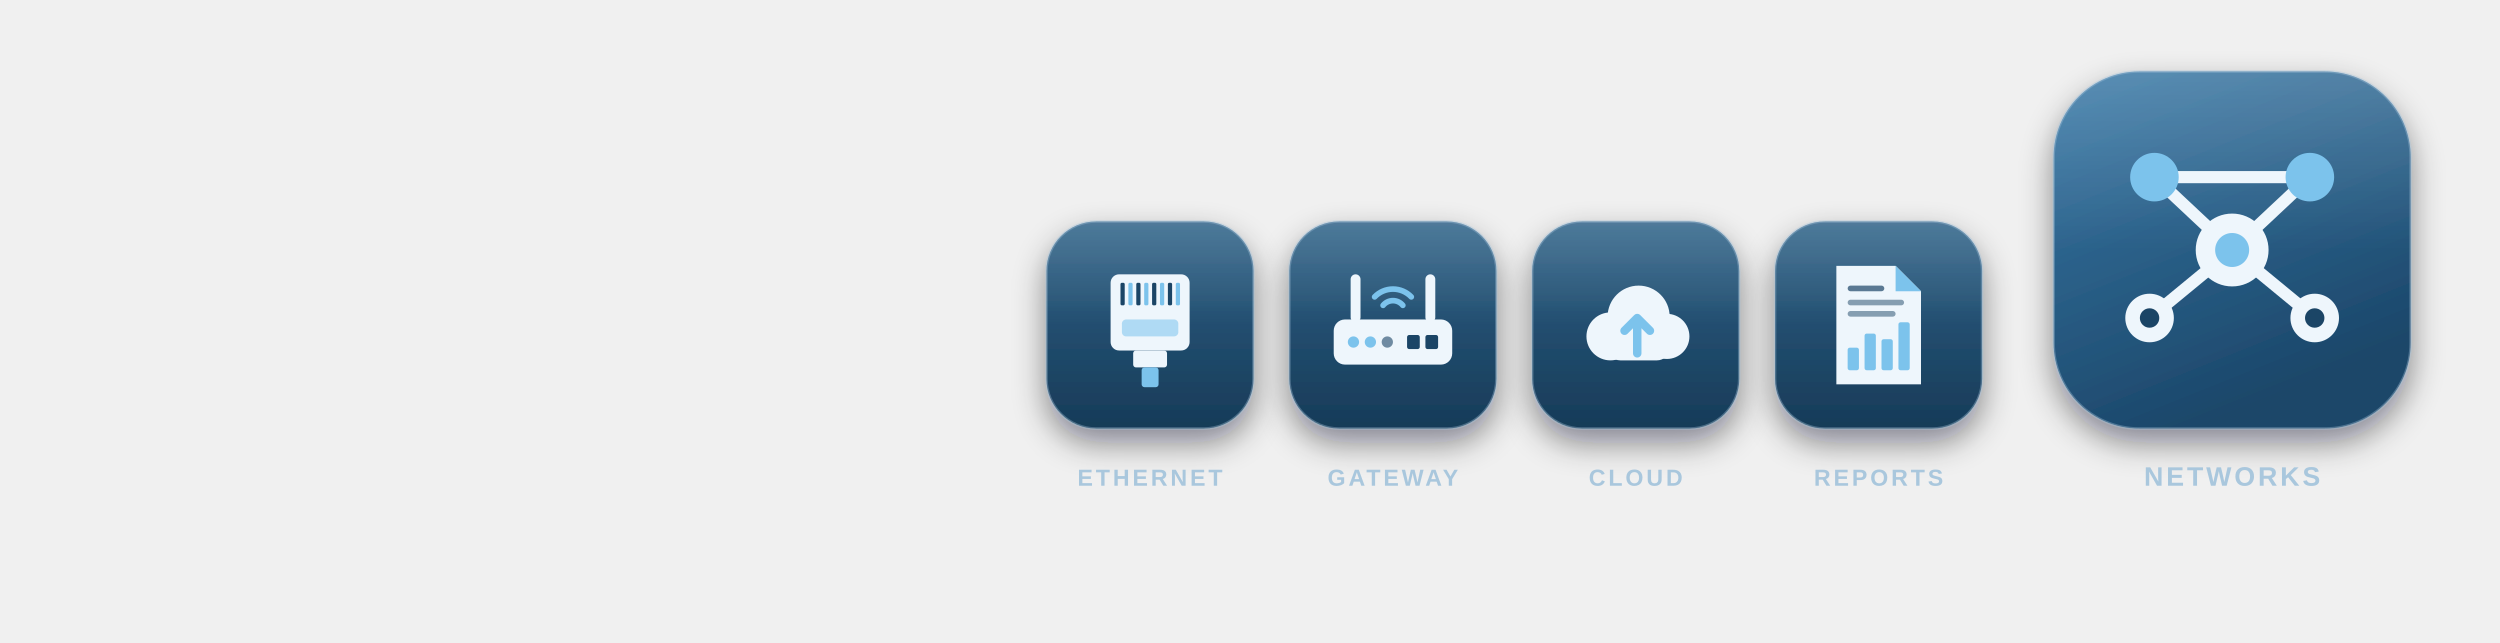
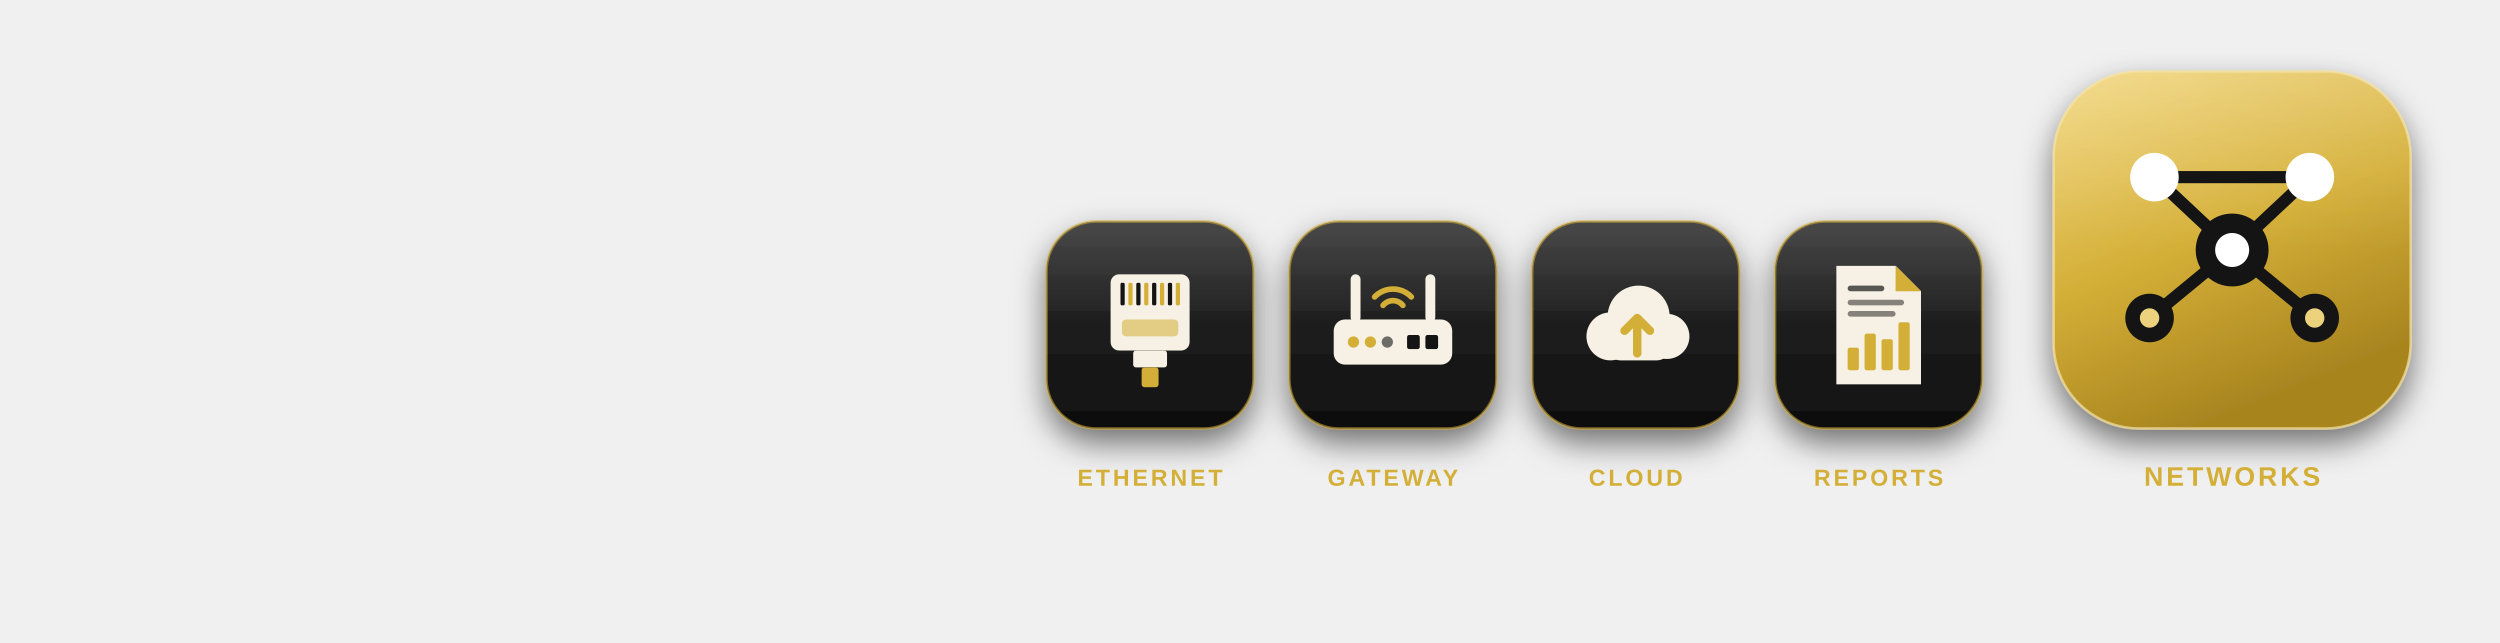
<svg xmlns="http://www.w3.org/2000/svg" viewBox="0 0 1400 360">
  <defs>
    <linearGradient id="fondoChico" x1="0" y1="0" x2="0" y2="1">
-       <stop offset="0" stop-color="#2d6187" />
-       <stop offset="1" stop-color="#173b58" />
+       <stop offset="0" stop-color="#2c2c2c" />
+       <stop offset="1" stop-color="#0f0f0f" />
    </linearGradient>
    <linearGradient id="fondoGrande" x1="0" y1="0" x2="0.4" y2="1">
-       <stop offset="0" stop-color="#3a7aa8" />
-       <stop offset="1" stop-color="#1b4669" />
+       <stop offset="0" stop-color="#f3d77f" />
+       <stop offset="0.55" stop-color="#d4af37" />
+       <stop offset="1" stop-color="#a8841f" />
    </linearGradient>
    <linearGradient id="brillo" x1="0" y1="0" x2="0" y2="1">
-       <stop offset="0" stop-color="#ffffff" stop-opacity="0.16" />
+       <stop offset="0" stop-color="#ffffff" stop-opacity="0.14" />
      <stop offset="0.5" stop-color="#ffffff" stop-opacity="0" />
    </linearGradient>
    <filter id="sombra" x="-30%" y="-30%" width="160%" height="170%">
-       <feDropShadow dx="0" dy="8" stdDeviation="9" flood-color="#000814" flood-opacity="0.45" />
+       <feDropShadow dx="0" dy="8" stdDeviation="9" flood-color="#000000" flood-opacity="0.55" />
    </filter>
  </defs>
  <g filter="url(#sombra)">
    <rect x="586" y="124" width="116" height="116" rx="27.84" fill="url(#fondoChico)" />
  </g>
-   <rect x="586" y="124" width="116" height="116" rx="27.84" fill="url(#brillo)" stroke="#a9c7dd" stroke-opacity="0.35" stroke-width="1.5" />
+   <rect x="586" y="124" width="116" height="116" rx="27.84" fill="url(#brillo)" stroke="#d4af37" stroke-opacity="0.55" stroke-width="1.5" />
  <g transform="translate(604.56,142.56) scale(0.79)">
-     <rect x="22" y="14" width="56" height="54" rx="6" fill="#eef6fc" />
-     <rect x="38" y="68" width="24" height="12" rx="2" fill="#eef6fc" />
-     <rect x="44" y="80" width="12" height="14" rx="2" fill="#7cc3ec" />
-     <rect x="29" y="20" width="3" height="16" rx="1" fill="#1b4566" />
-     <rect x="34.6" y="20" width="3" height="16" rx="1" fill="#7cc3ec" />
-     <rect x="40.2" y="20" width="3" height="16" rx="1" fill="#1b4566" />
-     <rect x="45.8" y="20" width="3" height="16" rx="1" fill="#7cc3ec" />
-     <rect x="51.4" y="20" width="3" height="16" rx="1" fill="#1b4566" />
-     <rect x="57" y="20" width="3" height="16" rx="1" fill="#7cc3ec" />
-     <rect x="62.6" y="20" width="3" height="16" rx="1" fill="#1b4566" />
-     <rect x="68.2" y="20" width="3" height="16" rx="1" fill="#7cc3ec" />
-     <rect x="30" y="46" width="40" height="12" rx="3" fill="#7cc3ec" opacity="0.55" />
+     <rect x="22" y="14" width="56" height="54" rx="6" fill="#f6f1e4" />
+     <rect x="38" y="68" width="24" height="12" rx="2" fill="#f6f1e4" />
+     <rect x="44" y="80" width="12" height="14" rx="2" fill="#d4af37" />
+     <rect x="29" y="20" width="3" height="16" rx="1" fill="#141414" />
+     <rect x="34.6" y="20" width="3" height="16" rx="1" fill="#d4af37" />
+     <rect x="40.2" y="20" width="3" height="16" rx="1" fill="#141414" />
+     <rect x="45.8" y="20" width="3" height="16" rx="1" fill="#d4af37" />
+     <rect x="51.4" y="20" width="3" height="16" rx="1" fill="#141414" />
+     <rect x="57" y="20" width="3" height="16" rx="1" fill="#d4af37" />
+     <rect x="62.6" y="20" width="3" height="16" rx="1" fill="#141414" />
+     <rect x="68.2" y="20" width="3" height="16" rx="1" fill="#d4af37" />
+     <rect x="30" y="46" width="40" height="12" rx="3" fill="#d4af37" opacity="0.55" />
  </g>
-   <text x="644" y="272" font-family="Segoe UI, Arial, sans-serif" font-size="13" font-weight="700" letter-spacing="1.6" fill="#a9c7dd" text-anchor="middle">ETHERNET</text>
+   <text x="644" y="272" font-family="Segoe UI, Arial, sans-serif" font-size="13" font-weight="700" letter-spacing="1.6" fill="#d4af37" text-anchor="middle">ETHERNET</text>
  <g filter="url(#sombra)">
    <rect x="722" y="124" width="116" height="116" rx="27.84" fill="url(#fondoChico)" />
  </g>
-   <rect x="722" y="124" width="116" height="116" rx="27.84" fill="url(#brillo)" stroke="#a9c7dd" stroke-opacity="0.35" stroke-width="1.5" />
+   <rect x="722" y="124" width="116" height="116" rx="27.84" fill="url(#brillo)" stroke="#d4af37" stroke-opacity="0.55" stroke-width="1.5" />
  <g transform="translate(740.56,142.56) scale(0.79)">
-     <rect x="20" y="14" width="7" height="34" rx="3.5" fill="#eef6fc" />
-     <rect x="73" y="14" width="7" height="34" rx="3.5" fill="#eef6fc" />
-     <path d="M37,30 a18,18 0 0 1 26,0 M43,36 a9,9 0 0 1 14,0" fill="none" stroke="#7cc3ec" stroke-width="4" stroke-linecap="round" />
-     <rect x="8" y="46" width="84" height="32" rx="8" fill="#eef6fc" />
-     <circle cx="22" cy="62" r="4" fill="#7cc3ec" />
-     <circle cx="34" cy="62" r="4" fill="#7cc3ec" />
-     <circle cx="46" cy="62" r="4" fill="#1b4566" opacity="0.6" />
-     <rect x="60" y="57" width="9" height="10" rx="1.5" fill="#1b4566" />
-     <rect x="73" y="57" width="9" height="10" rx="1.5" fill="#1b4566" />
+     <rect x="20" y="14" width="7" height="34" rx="3.5" fill="#f6f1e4" />
+     <rect x="73" y="14" width="7" height="34" rx="3.5" fill="#f6f1e4" />
+     <path d="M37,30 a18,18 0 0 1 26,0 M43,36 a9,9 0 0 1 14,0" fill="none" stroke="#d4af37" stroke-width="4" stroke-linecap="round" />
+     <rect x="8" y="46" width="84" height="32" rx="8" fill="#f6f1e4" />
+     <circle cx="22" cy="62" r="4" fill="#d4af37" />
+     <circle cx="34" cy="62" r="4" fill="#d4af37" />
+     <circle cx="46" cy="62" r="4" fill="#141414" opacity="0.6" />
+     <rect x="60" y="57" width="9" height="10" rx="1.5" fill="#141414" />
+     <rect x="73" y="57" width="9" height="10" rx="1.5" fill="#141414" />
  </g>
-   <text x="780" y="272" font-family="Segoe UI, Arial, sans-serif" font-size="13" font-weight="700" letter-spacing="1.6" fill="#a9c7dd" text-anchor="middle">GATEWAY</text>
+   <text x="780" y="272" font-family="Segoe UI, Arial, sans-serif" font-size="13" font-weight="700" letter-spacing="1.6" fill="#d4af37" text-anchor="middle">GATEWAY</text>
  <g filter="url(#sombra)">
    <rect x="858" y="124" width="116" height="116" rx="27.84" fill="url(#fondoChico)" />
  </g>
-   <rect x="858" y="124" width="116" height="116" rx="27.84" fill="url(#brillo)" stroke="#a9c7dd" stroke-opacity="0.35" stroke-width="1.5" />
+   <rect x="858" y="124" width="116" height="116" rx="27.84" fill="url(#brillo)" stroke="#d4af37" stroke-opacity="0.55" stroke-width="1.5" />
  <g transform="translate(876.56,142.56) scale(0.79)">
-     <g fill="#eef6fc">
+     <g fill="#f6f1e4">
      <circle cx="32" cy="58" r="17" />
      <circle cx="52" cy="44" r="22" />
      <circle cx="72" cy="58" r="16" />
      <rect x="30" y="56" width="44" height="19" rx="9" />
    </g>
-     <path d="M51,70 V46 M42,54 L51,45 L60,54" fill="none" stroke="#7cc3ec" stroke-width="6" stroke-linecap="round" stroke-linejoin="round" />
+     <path d="M51,70 V46 M42,54 L51,45 L60,54" fill="none" stroke="#d4af37" stroke-width="6" stroke-linecap="round" stroke-linejoin="round" />
  </g>
-   <text x="916" y="272" font-family="Segoe UI, Arial, sans-serif" font-size="13" font-weight="700" letter-spacing="1.6" fill="#a9c7dd" text-anchor="middle">CLOUD</text>
+   <text x="916" y="272" font-family="Segoe UI, Arial, sans-serif" font-size="13" font-weight="700" letter-spacing="1.6" fill="#d4af37" text-anchor="middle">CLOUD</text>
  <g filter="url(#sombra)">
    <rect x="994" y="124" width="116" height="116" rx="27.84" fill="url(#fondoChico)" />
  </g>
-   <rect x="994" y="124" width="116" height="116" rx="27.84" fill="url(#brillo)" stroke="#a9c7dd" stroke-opacity="0.35" stroke-width="1.5" />
+   <rect x="994" y="124" width="116" height="116" rx="27.84" fill="url(#brillo)" stroke="#d4af37" stroke-opacity="0.55" stroke-width="1.5" />
  <g transform="translate(1012.56,142.56) scale(0.79)">
-     <path d="M20,8 H62 L80,26 V92 H20 Z" fill="#eef6fc" />
-     <path d="M62,8 V26 H80 Z" fill="#7cc3ec" />
-     <rect x="28" y="66" width="8" height="16" rx="1.5" fill="#7cc3ec" />
-     <rect x="40" y="56" width="8" height="26" rx="1.5" fill="#7cc3ec" />
-     <rect x="52" y="60" width="8" height="22" rx="1.5" fill="#7cc3ec" />
-     <rect x="64" y="48" width="8" height="34" rx="1.5" fill="#7cc3ec" />
-     <rect x="28" y="22" width="26" height="4" rx="2" fill="#1b4566" opacity="0.7" />
-     <rect x="28" y="32" width="40" height="4" rx="2" fill="#1b4566" opacity="0.5" />
-     <rect x="28" y="40" width="34" height="4" rx="2" fill="#1b4566" opacity="0.5" />
+     <path d="M20,8 H62 L80,26 V92 H20 Z" fill="#f6f1e4" />
+     <path d="M62,8 V26 H80 Z" fill="#d4af37" />
+     <rect x="28" y="66" width="8" height="16" rx="1.5" fill="#d4af37" />
+     <rect x="40" y="56" width="8" height="26" rx="1.5" fill="#d4af37" />
+     <rect x="52" y="60" width="8" height="22" rx="1.5" fill="#d4af37" />
+     <rect x="64" y="48" width="8" height="34" rx="1.5" fill="#d4af37" />
+     <rect x="28" y="22" width="26" height="4" rx="2" fill="#141414" opacity="0.7" />
+     <rect x="28" y="32" width="40" height="4" rx="2" fill="#141414" opacity="0.5" />
+     <rect x="28" y="40" width="34" height="4" rx="2" fill="#141414" opacity="0.5" />
  </g>
-   <text x="1052" y="272" font-family="Segoe UI, Arial, sans-serif" font-size="13" font-weight="700" letter-spacing="1.6" fill="#a9c7dd" text-anchor="middle">REPORTS</text>
+   <text x="1052" y="272" font-family="Segoe UI, Arial, sans-serif" font-size="13" font-weight="700" letter-spacing="1.6" fill="#d4af37" text-anchor="middle">REPORTS</text>
  <g filter="url(#sombra)">
    <rect x="1150" y="40" width="200" height="200" rx="48" fill="url(#fondoGrande)" />
  </g>
-   <rect x="1150" y="40" width="200" height="200" rx="48" fill="url(#brillo)" stroke="#a9c7dd" stroke-opacity="0.35" stroke-width="1.5" />
+   <rect x="1150" y="40" width="200" height="200" rx="48" fill="url(#brillo)" stroke="#f6e3a3" stroke-opacity="0.7" stroke-width="1.5" />
  <g transform="translate(1182,72) scale(1.36)">
-     <g stroke="#eef6fc" stroke-width="5" stroke-linecap="round">
+     <g stroke="#141414" stroke-width="5" stroke-linecap="round">
      <path d="M50,50 L18,20 M50,50 L82,20 M50,50 L16,78 M50,50 L84,78 M18,20 L82,20" />
    </g>
-     <circle cx="50" cy="50" r="15" fill="#eef6fc" />
-     <circle cx="50" cy="50" r="7" fill="#7cc3ec" />
-     <circle cx="18" cy="20" r="10" fill="#7cc3ec" />
-     <circle cx="82" cy="20" r="10" fill="#7cc3ec" />
-     <circle cx="16" cy="78" r="10" fill="#eef6fc" />
-     <circle cx="84" cy="78" r="10" fill="#eef6fc" />
-     <circle cx="16" cy="78" r="4" fill="#1b4566" />
-     <circle cx="84" cy="78" r="4" fill="#1b4566" />
+     <circle cx="50" cy="50" r="15" fill="#141414" />
+     <circle cx="50" cy="50" r="7" fill="#ffffff" />
+     <circle cx="18" cy="20" r="10" fill="#ffffff" />
+     <circle cx="82" cy="20" r="10" fill="#ffffff" />
+     <circle cx="16" cy="78" r="10" fill="#141414" />
+     <circle cx="84" cy="78" r="10" fill="#141414" />
+     <circle cx="16" cy="78" r="4" fill="#ecd27c" />
+     <circle cx="84" cy="78" r="4" fill="#ecd27c" />
  </g>
-   <text x="1250" y="272" font-family="Segoe UI, Arial, sans-serif" font-size="15" font-weight="700" letter-spacing="1.6" fill="#a9c7dd" text-anchor="middle">NETWORKS</text>
+   <text x="1250" y="272" font-family="Segoe UI, Arial, sans-serif" font-size="15" font-weight="700" letter-spacing="1.6" fill="#d4af37" text-anchor="middle">NETWORKS</text>
</svg>
